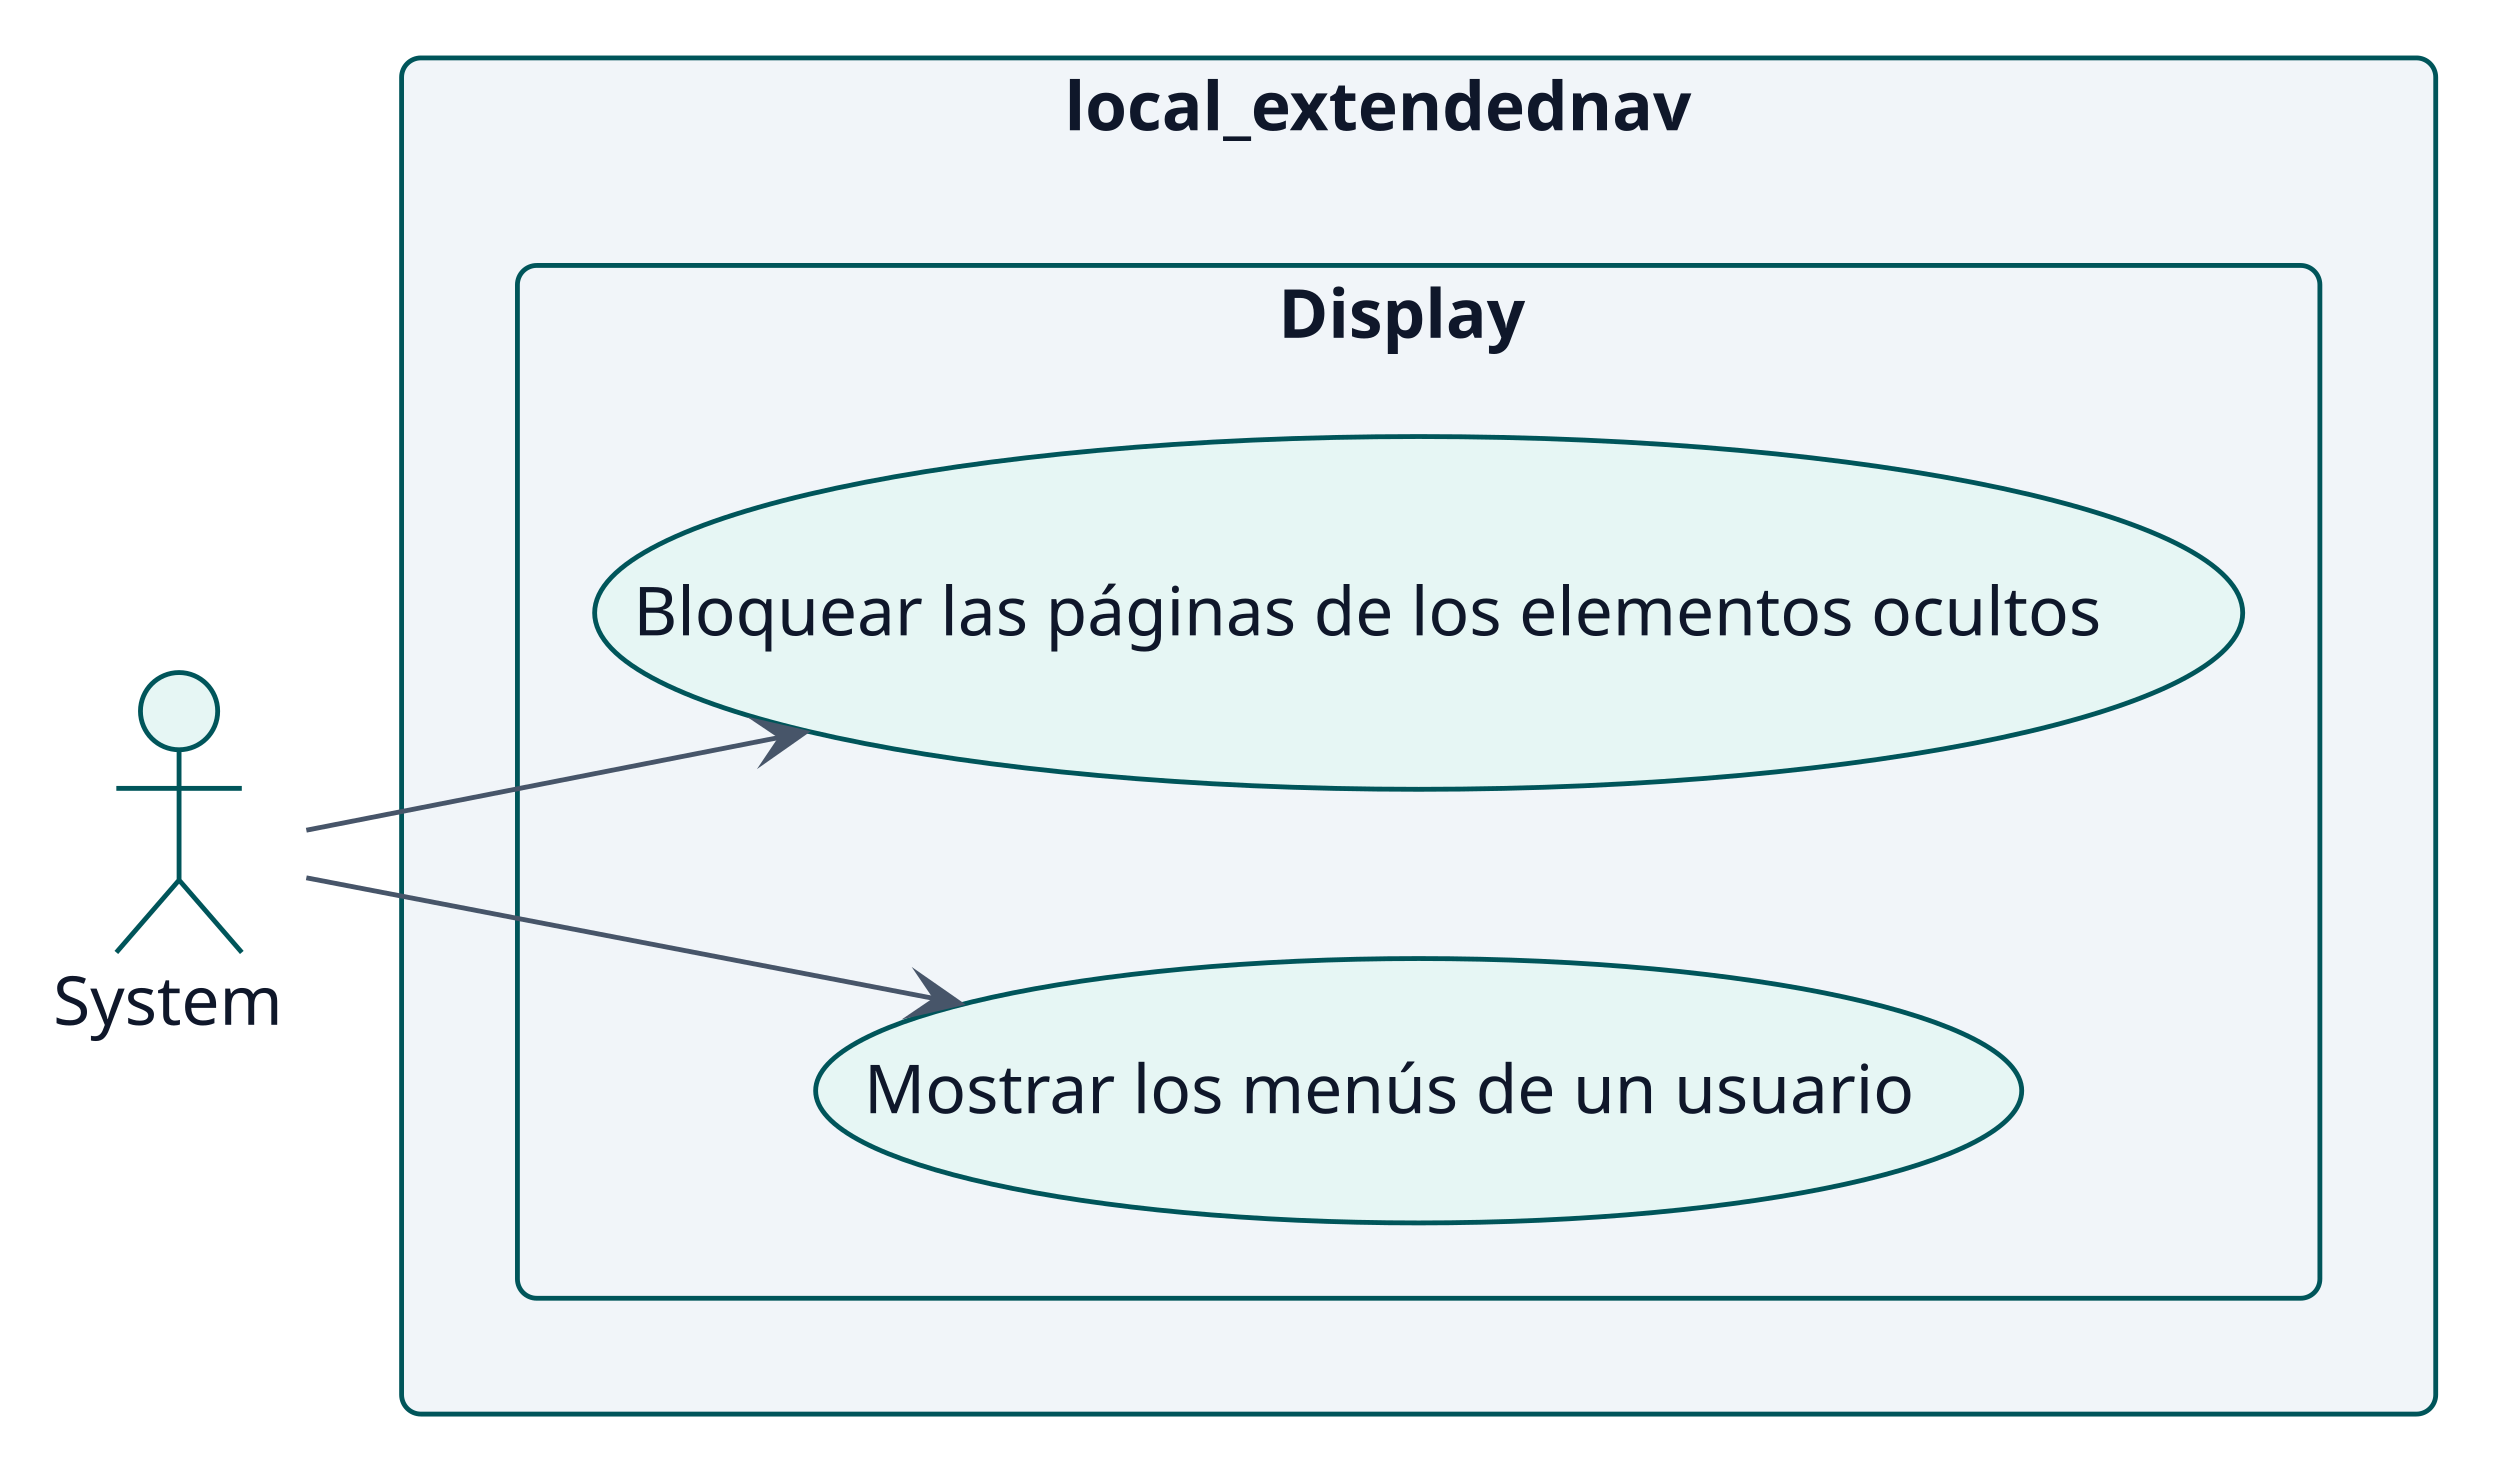
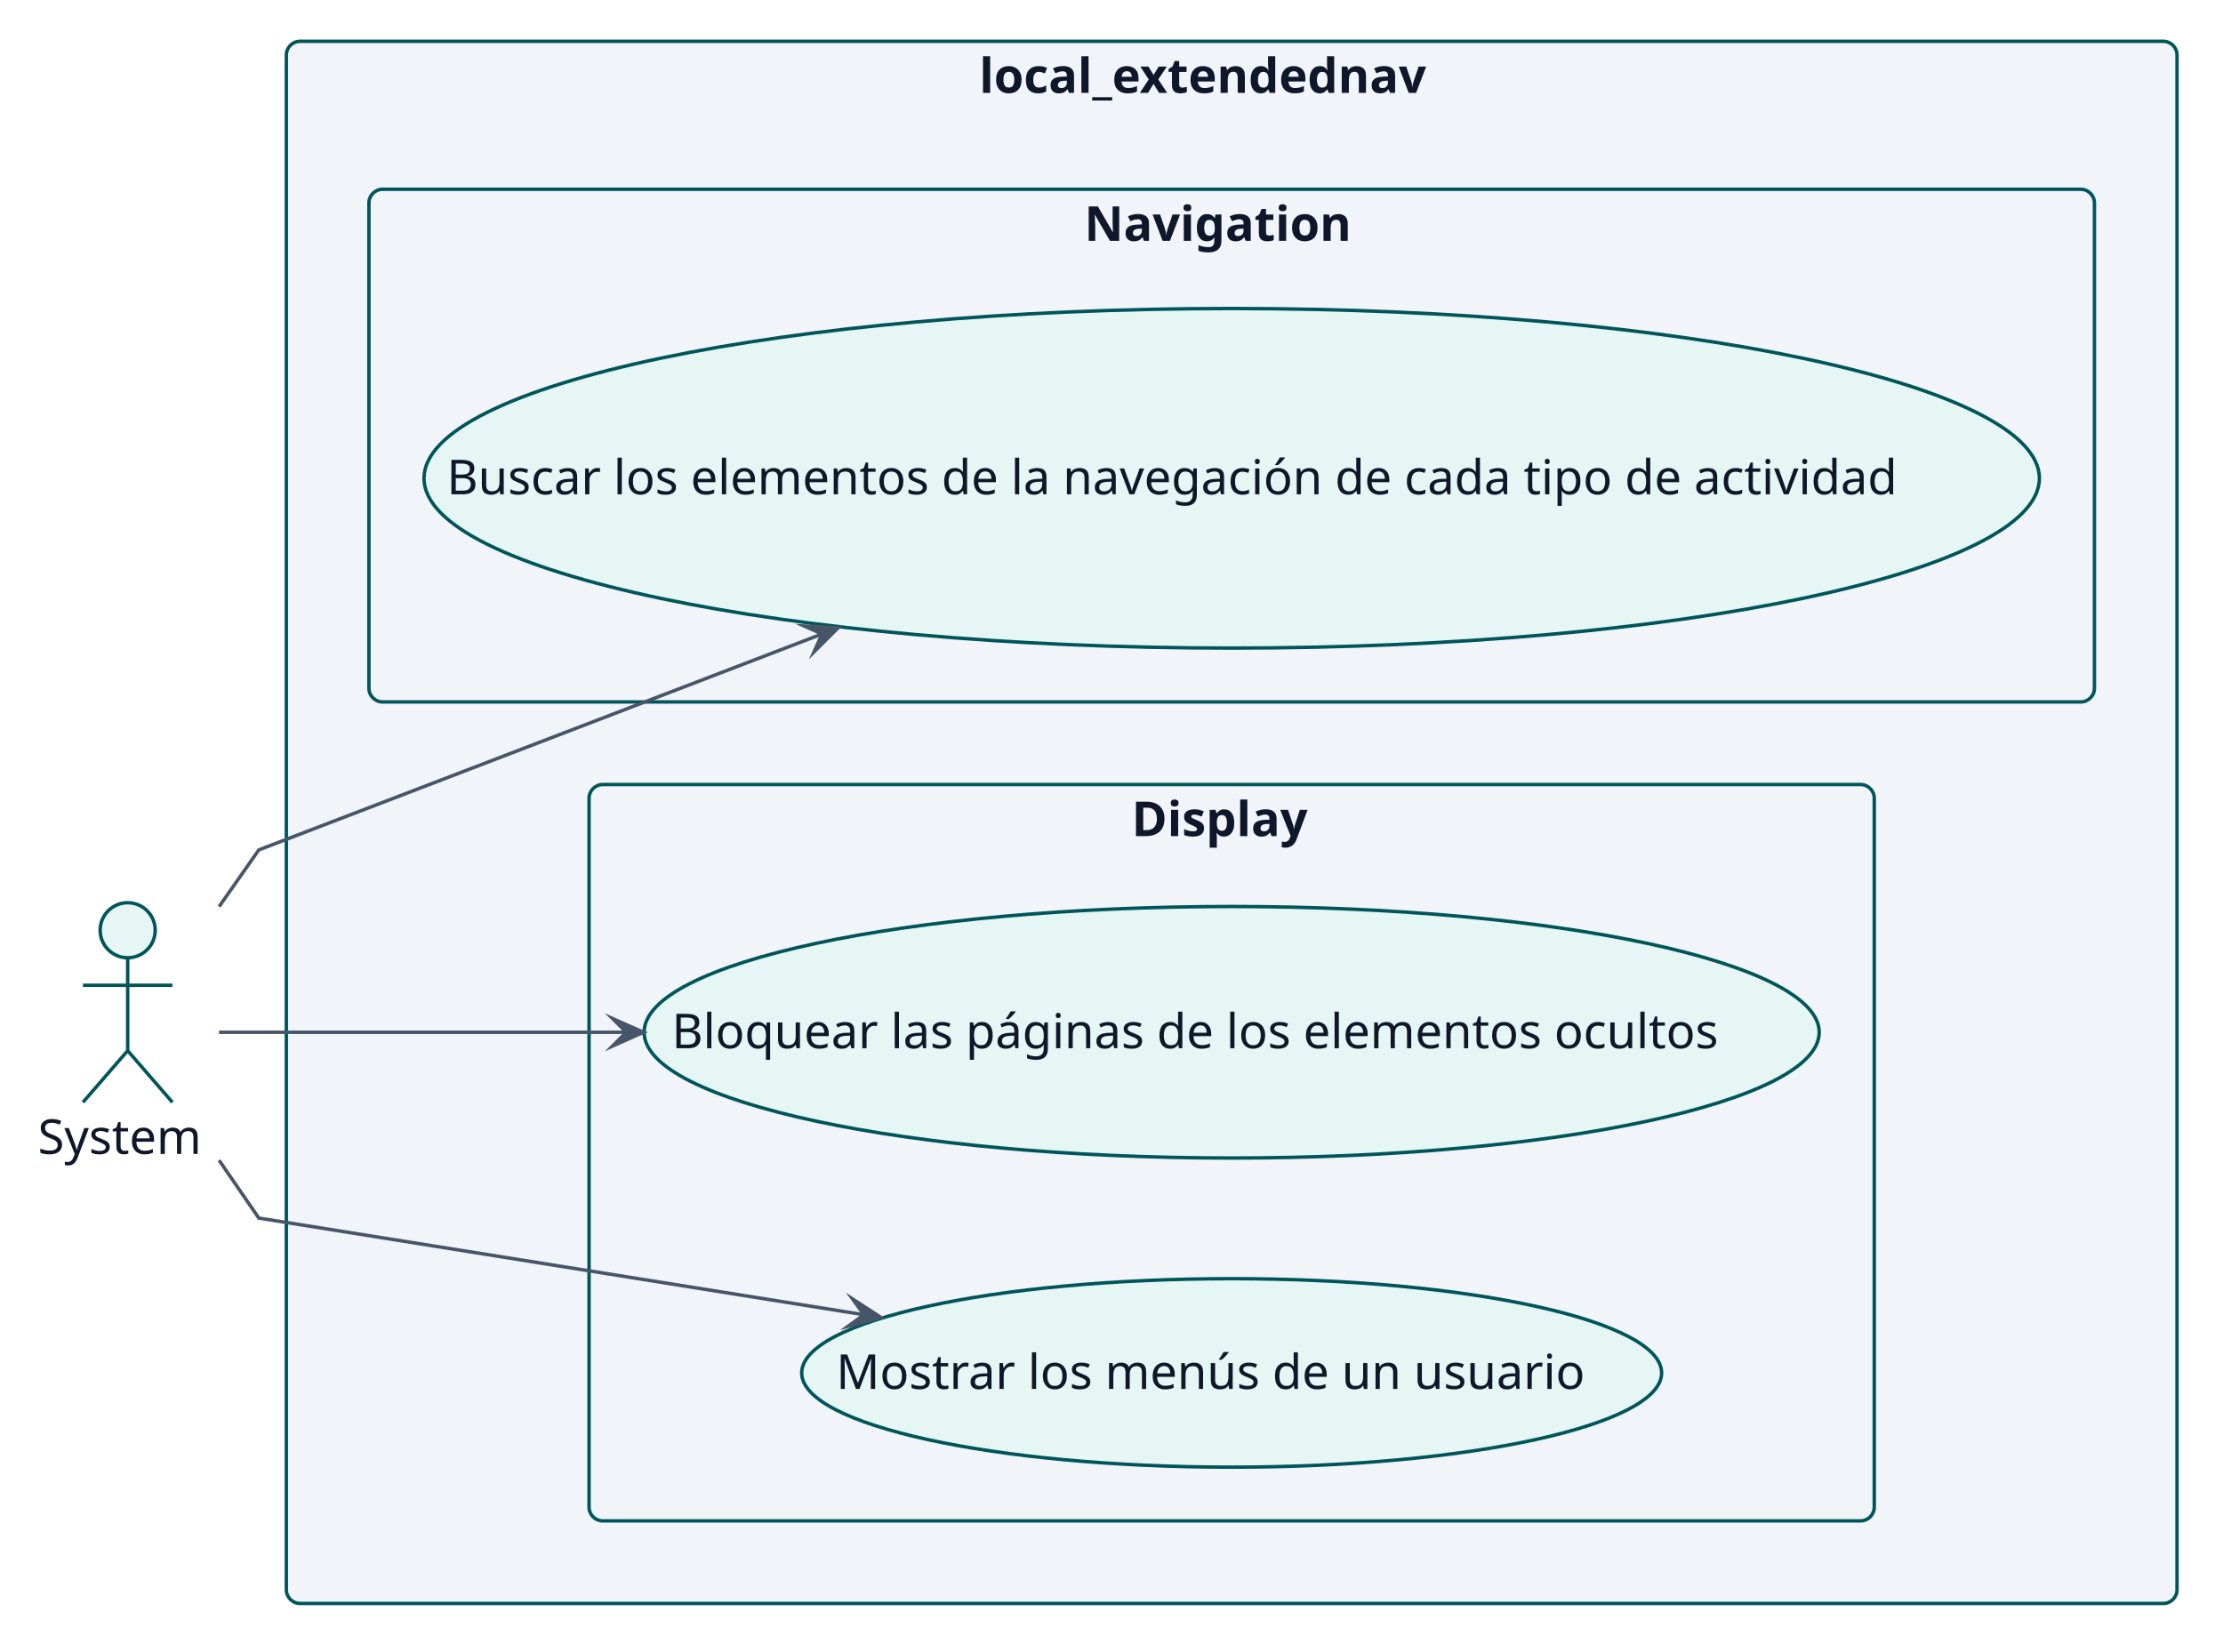
- <svg xmlns="http://www.w3.org/2000/svg" version="1.1" data-diagram-type="DESCRIPTION" style="width:518px;height:307px;background:#FFFFFF;" width="518px" height="307px" viewBox="0 0 518 307" zoomAndPan="magnify" preserveAspectRatio="none" contentStyleType="text/css">
+ <svg xmlns="http://www.w3.org/2000/svg" version="1.1" data-diagram-type="DESCRIPTION" style="width:646px;height:480px;background:#FFFFFF;" width="646px" height="480px" viewBox="0 0 646 480" zoomAndPan="magnify" preserveAspectRatio="none" contentStyleType="text/css">
  <defs />
  <g font-family="sans-serif" lengthAdjust="spacing">
    <g class="cluster" data-qualified-name="local_extendednav" id="ent0002" data-source-line="111">
-       <rect x="83.21" y="12" width="421.47" height="281" fill="#F1F5F9" style="stroke:#00555A;stroke-width:1;" rx="4" ry="4" />
-       <text x="220.585" y="26.995" fill="#0F172A" font-size="14" textLength="146.72" font-weight="700" font-family="IBM Plex Sans">local_extendednav</text>
+       <rect x="83.21" y="12" width="549.43" height="454" fill="#F1F5F9" style="stroke:#00555A;stroke-width:1;" rx="4" ry="4" />
+       <text x="284.565" y="26.995" fill="#0F172A" font-size="14" textLength="146.72" font-weight="700" font-family="IBM Plex Sans">local_extendednav</text>
    </g>
    <g class="cluster" data-qualified-name="local_extendednav.Display" id="ent0003" data-source-line="112">
-       <rect x="107.21" y="55" width="373.47" height="214" fill="#F1F5F9" style="stroke:#00555A;stroke-width:1;" rx="4" ry="4" />
-       <text x="264.872" y="69.995" fill="#0F172A" font-size="14" textLength="58.146" font-weight="700" font-family="IBM Plex Sans">Display</text>
+       <rect x="171.18" y="228" width="373.48" height="214" fill="#F1F5F9" style="stroke:#00555A;stroke-width:1;" rx="4" ry="4" />
+       <text x="328.847" y="242.995" fill="#0F172A" font-size="14" textLength="58.146" font-weight="700" font-family="IBM Plex Sans">Display</text>
+     </g>
+     <g class="cluster" data-qualified-name="local_extendednav.Navigation" id="ent0006" data-source-line="116">
+       <rect x="107.21" y="55" width="501.43" height="149" fill="#F1F5F9" style="stroke:#00555A;stroke-width:1;" rx="4" ry="4" />
+       <text x="315.108" y="69.995" fill="#0F172A" font-size="14" textLength="85.634" font-weight="700" font-family="IBM Plex Sans">Navigation</text>
    </g>
    <g class="entity" data-qualified-name="local_extendednav.Display.UC_showMenus" id="ent0004" data-source-line="113">
-       <ellipse cx="293.95" cy="226" rx="124.95" ry="27.39" fill="#E6F6F4" style="stroke:#00555A;stroke-width:1;" />
-       <text x="179.007" y="230.648" fill="#0F172A" font-size="14" textLength="229.886" font-family="IBM Plex Sans">Mostrar los menús de un usuario</text>
+       <ellipse cx="357.92" cy="399" rx="124.95" ry="27.39" fill="#E6F6F4" style="stroke:#00555A;stroke-width:1;" />
+       <text x="242.977" y="403.648" fill="#0F172A" font-size="14" textLength="229.886" font-family="IBM Plex Sans">Mostrar los menús de un usuario</text>
    </g>
    <g class="entity" data-qualified-name="local_extendednav.Display.UC_blockUrl" id="ent0005" data-source-line="114">
-       <ellipse cx="293.949" cy="126.998" rx="170.739" ry="36.548" fill="#E6F6F4" style="stroke:#00555A;stroke-width:1;" />
-       <text x="131.233" y="131.646" fill="#0F172A" font-size="14" textLength="325.432" font-family="IBM Plex Sans">Bloquear las páginas de los elementos ocultos</text>
+       <ellipse cx="357.919" cy="299.998" rx="170.739" ry="36.548" fill="#E6F6F4" style="stroke:#00555A;stroke-width:1;" />
+       <text x="195.203" y="304.646" fill="#0F172A" font-size="14" textLength="325.432" font-family="IBM Plex Sans">Bloquear las páginas de los elementos ocultos</text>
+     </g>
+     <g class="entity" data-qualified-name="local_extendednav.Navigation.UC_discoverActivityItems" id="ent0007" data-source-line="117">
+       <ellipse cx="357.925" cy="139.003" rx="234.715" ry="49.343" fill="#E6F6F4" style="stroke:#00555A;stroke-width:1;" />
+       <text x="129.82" y="143.651" fill="#0F172A" font-size="14" textLength="456.21" font-family="IBM Plex Sans">Buscar los elementos de la navegación de cada tipo de actividad</text>
    </g>
    <g class="entity" data-qualified-name="A_System" id="ent0001" data-source-line="109">
-       <ellipse cx="37.103" cy="147.35" rx="8" ry="8" fill="#E6F6F4" style="stroke:#00555A;stroke-width:1;" />
-       <path d="M37.103,155.35 L37.103,182.35 M24.103,163.35 L50.103,163.35 M37.103,182.35 L24.103,197.35 M37.103,182.35 L50.103,197.35" style="stroke:#00555A;stroke-width:1;" fill="none" />
-       <text x="11" y="212.345" fill="#0F172A" font-size="14" textLength="52.206" font-family="IBM Plex Sans">System</text>
+       <ellipse cx="37.103" cy="270.35" rx="8" ry="8" fill="#E6F6F4" style="stroke:#00555A;stroke-width:1;" />
+       <path d="M37.103,278.35 L37.103,305.35 M24.103,286.35 L50.103,286.35 M37.103,305.35 L24.103,320.35 M37.103,305.35 L50.103,320.35" style="stroke:#00555A;stroke-width:1;" fill="none" />
+       <text x="11" y="335.345" fill="#0F172A" font-size="14" textLength="52.206" font-family="IBM Plex Sans">System</text>
    </g>
-     <g class="link" data-entity-1="ent0001" data-entity-2="ent0004" id="lnk6" data-source-line="118" data-link-type="dependency">
-       <path d="M63.47,181.88 C94.94,187.93 145.48,197.646 193.99,206.976" style="stroke:#475569;stroke-width:1;" fill="none" id="A_System-to-UC_showMenus" />
-       <polygon points="198.9,207.92,190.817,202.292,193.99,206.976,189.307,210.148,198.9,207.92" fill="#475569" style="stroke:#475569;stroke-width:1;stroke-linejoin:miter;stroke-miterlimit:10;" />
+     <g class="link" data-entity-1="ent0001" data-entity-2="ent0004" id="lnk8" data-source-line="121" data-link-type="dependency">
+       <path d="M63.67,337.21 C70.1,346.56 75.21,354 75.21,354 C75.21,354 170.243,369.181 251.073,382.091" style="stroke:#475569;stroke-width:1;" fill="none" id="A_System-to-UC_showMenus" />
+       <polygon points="256.01,382.88,247.754,377.511,251.073,382.091,246.492,385.41,256.01,382.88" fill="#475569" style="stroke:#475569;stroke-width:1;stroke-linejoin:miter;stroke-miterlimit:10;" />
    </g>
-     <g class="link" data-entity-1="ent0001" data-entity-2="ent0005" id="lnk7" data-source-line="119" data-link-type="dependency">
-       <path d="M63.47,172.02 C88.15,167.18 122.654,160.413 161.904,152.713" style="stroke:#475569;stroke-width:1;" fill="none" id="A_System-to-UC_blockUrl" />
-       <polygon points="166.81,151.75,157.208,149.557,161.904,152.713,158.748,157.408,166.81,151.75" fill="#475569" style="stroke:#475569;stroke-width:1;stroke-linejoin:miter;stroke-miterlimit:10;" />
+     <g class="link" data-entity-1="ent0001" data-entity-2="ent0005" id="lnk9" data-source-line="122" data-link-type="dependency">
+       <path d="M63.65,300 C91.51,300 133.6,300 182,300" style="stroke:#475569;stroke-width:1;" fill="none" id="A_System-to-UC_blockUrl" />
+       <polygon points="187,300,178,296,182,300,178,304,187,300" fill="#475569" style="stroke:#475569;stroke-width:1;stroke-linejoin:miter;stroke-miterlimit:10;" />
+     </g>
+     <g class="link" data-entity-1="ent0001" data-entity-2="ent0007" id="lnk10" data-source-line="123" data-link-type="dependency">
+       <path d="M63.67,263.48 C70.1,254.3 75.21,247 75.21,247 C75.21,247 160.601,214.26 238.881,184.25" style="stroke:#475569;stroke-width:1;" fill="none" id="A_System-to-UC_discoverActivityItems" />
+       <polygon points="243.55,182.46,233.715,181.947,238.881,184.25,236.578,189.417,243.55,182.46" fill="#475569" style="stroke:#475569;stroke-width:1;stroke-linejoin:miter;stroke-miterlimit:10;" />
    </g>
  </g>
</svg>
